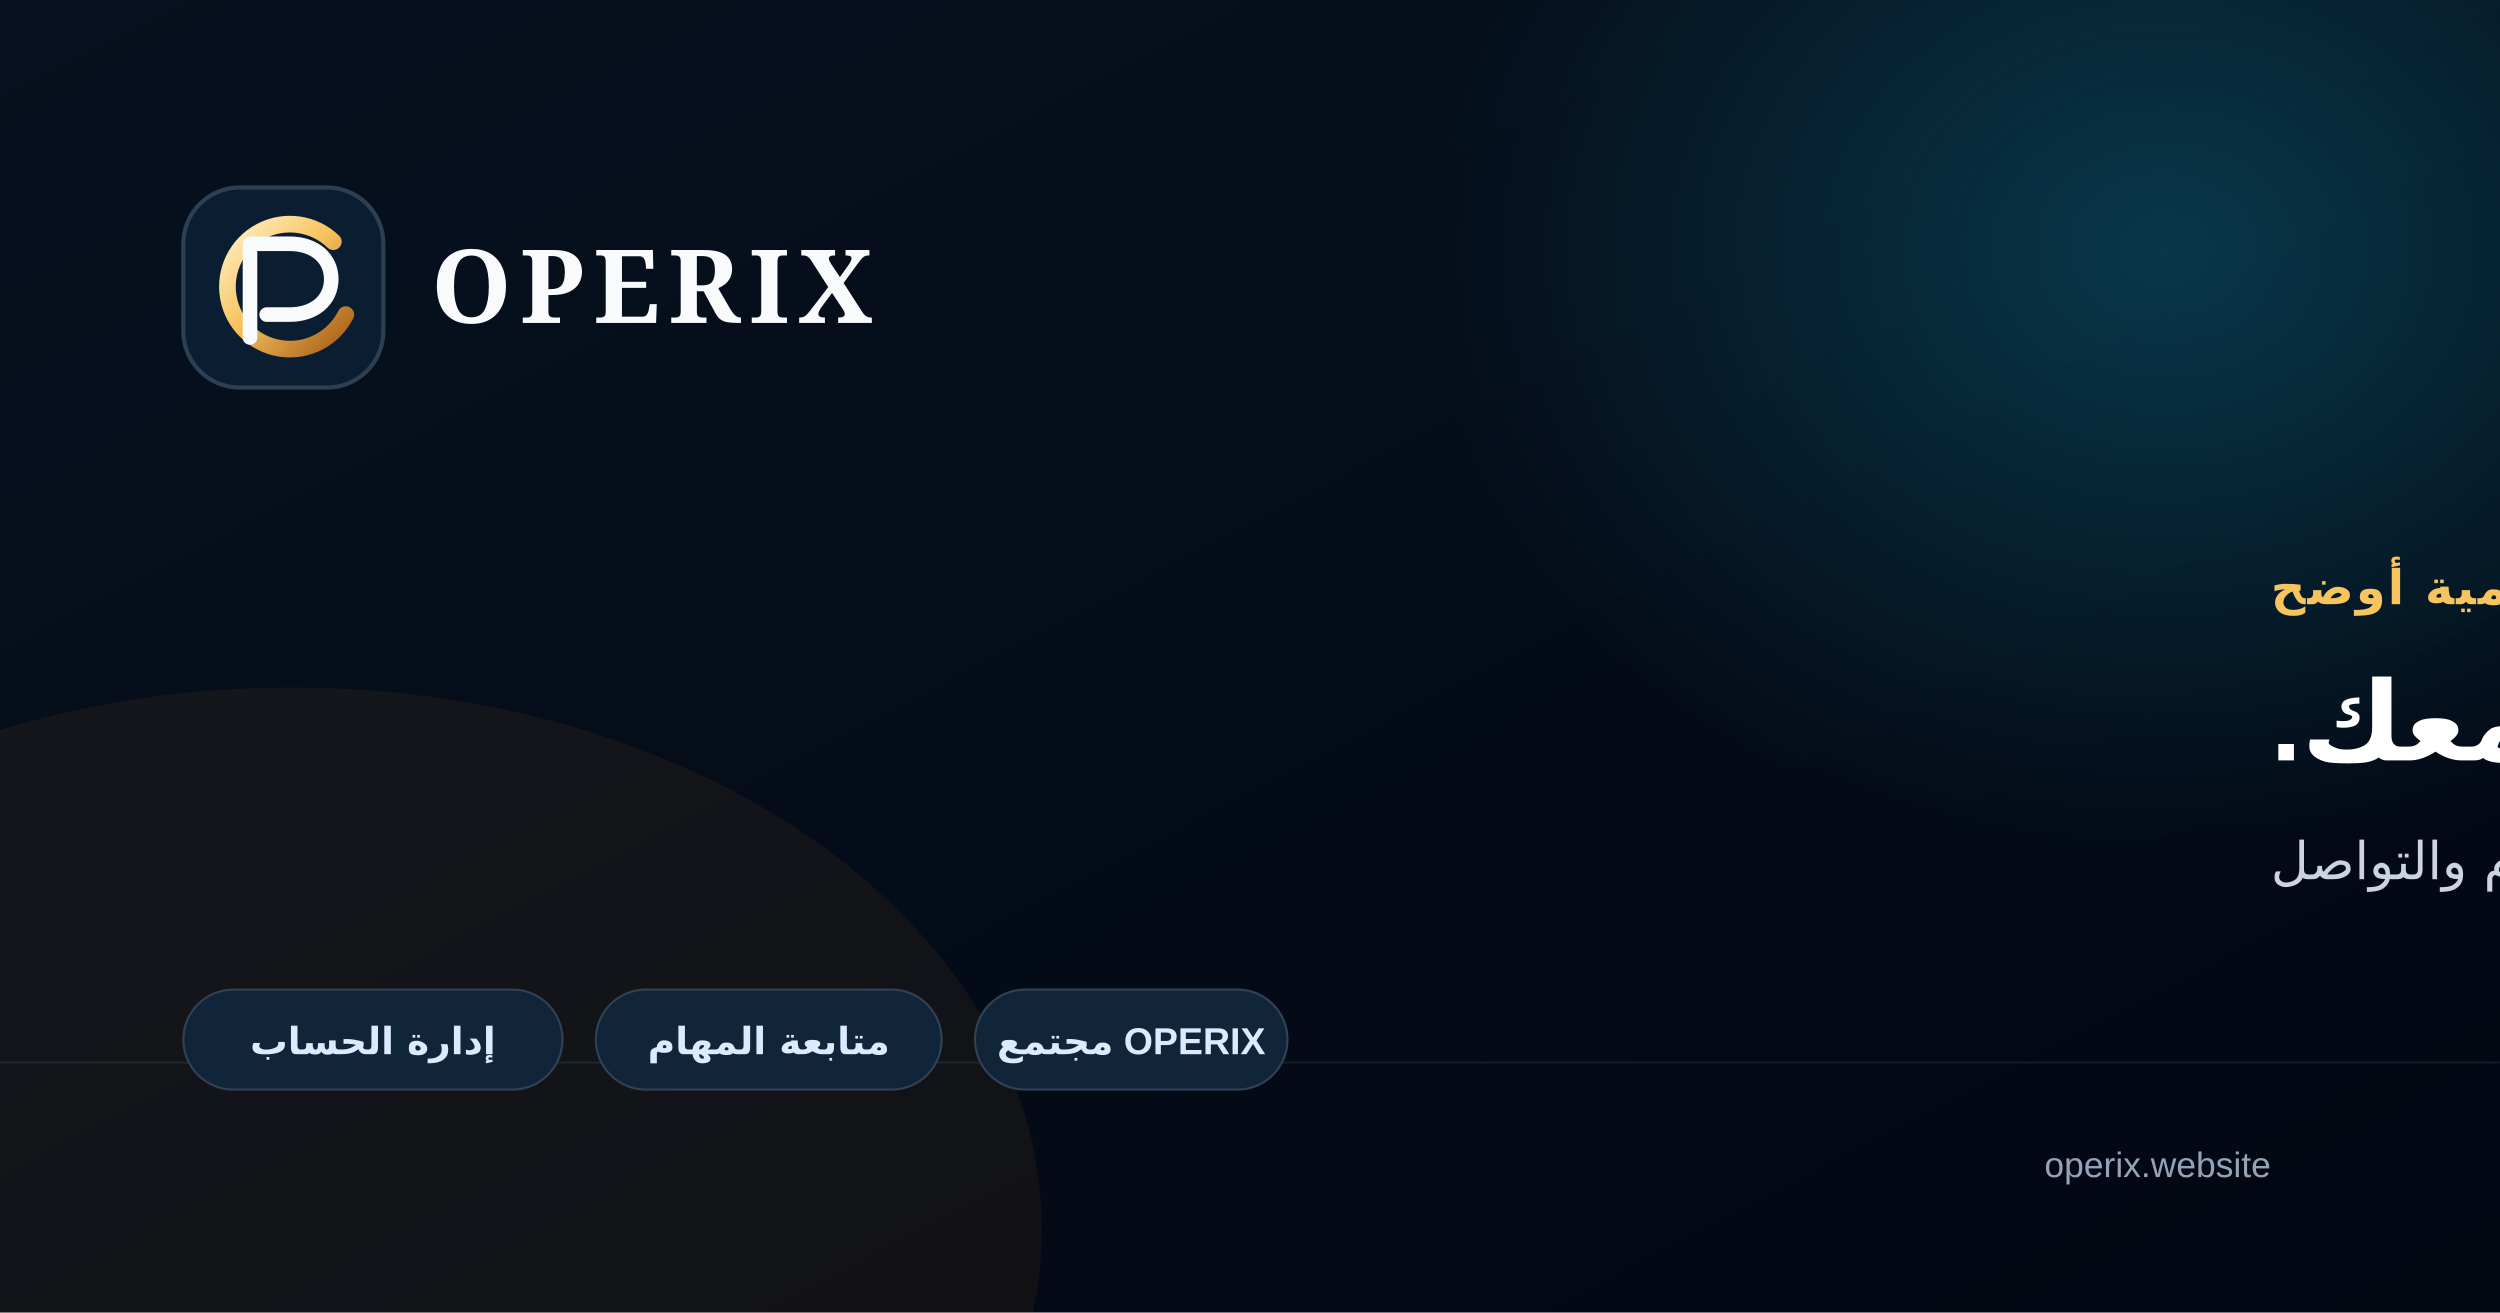
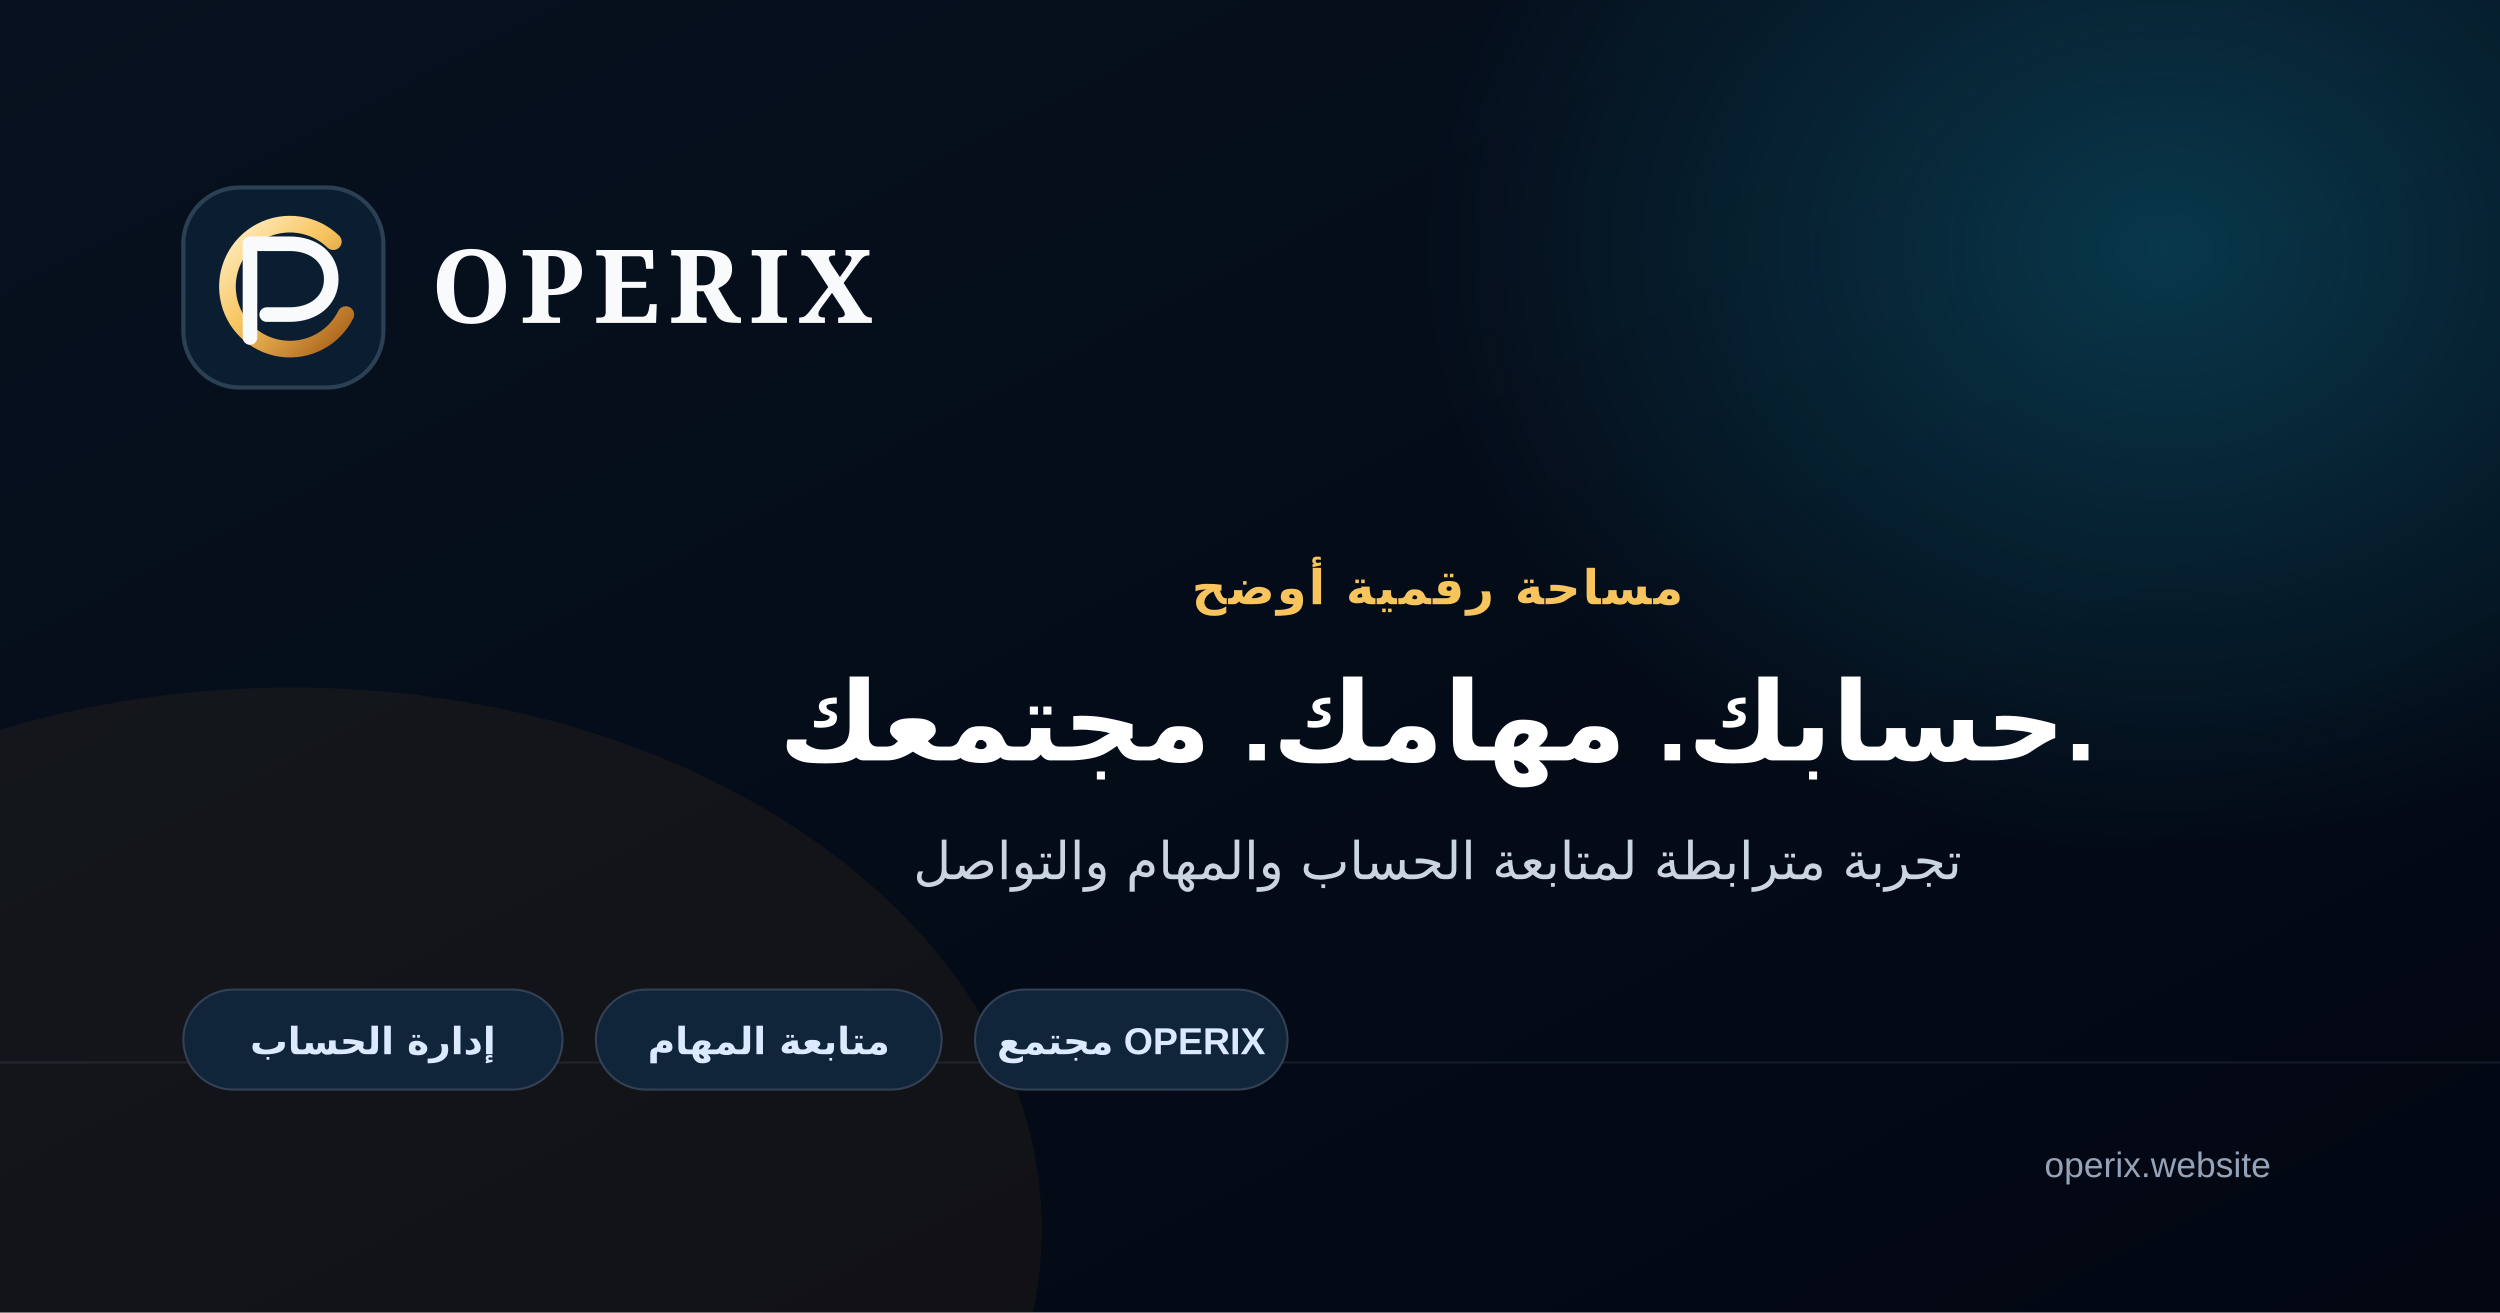
<svg xmlns="http://www.w3.org/2000/svg" width="1200" height="630" viewBox="0 0 1200 630" role="img" aria-labelledby="title desc">
  <defs>
    <linearGradient id="background" x1="0" y1="0" x2="1" y2="1">
      <stop stop-color="#07111f" />
      <stop offset="1" stop-color="#020712" />
    </linearGradient>
    <linearGradient id="gold" x1="0" y1="0" x2="1" y2="1">
      <stop stop-color="#fff0c8" />
      <stop offset=".45" stop-color="#f7c45e" />
      <stop offset="1" stop-color="#a65d17" />
    </linearGradient>
    <linearGradient id="panel" x1="0" y1="0" x2="1" y2="1">
      <stop stop-color="#10243a" />
      <stop offset="1" stop-color="#091321" />
    </linearGradient>
    <radialGradient id="glow">
      <stop stop-color="#0e7490" stop-opacity=".42" />
      <stop offset="1" stop-color="#0e7490" stop-opacity="0" />
    </radialGradient>
  </defs>
  <rect width="1200" height="630" fill="url(#background)" />
  <ellipse cx="1040" cy="120" rx="360" ry="290" fill="url(#glow)" />
  <ellipse cx="140" cy="590" rx="360" ry="260" fill="#b7791f" opacity=".08" />
  <path d="M0 510h1200" stroke="#94a3b8" stroke-opacity=".12" />
  <g transform="translate(88 90)">
    <rect width="96" height="96" rx="27" fill="#0b1d30" stroke="#2c4054" stroke-width="2" />
    <path d="M72 26a30 30 0 1 0 6 35" fill="none" stroke="url(#gold)" stroke-width="8" stroke-linecap="round" />
    <path d="M32 72V27h19c12 0 20 7 20 17 0 10-8 17-20 17H40" fill="none" stroke="#f8fafc" stroke-width="7" stroke-linecap="round" stroke-linejoin="round" />
    <text x="119" y="65" fill="#f8fafc" font-family="Georgia,serif" font-size="49" font-weight="700" letter-spacing="4">OPERIX</text>
    <path d="M122 81h138" stroke="url(#gold)" stroke-width="2" stroke-linecap="round" />
  </g>
-   <g font-family="Arial, Tahoma, sans-serif" text-anchor="end" direction="rtl">
-     <text x="1090" y="290" fill="#f7c45e" font-size="23" font-weight="700" letter-spacing="1">مساحة رقمية أوضح</text>
-     <text x="1090" y="365" fill="#ffffff" font-size="53" font-weight="700">حسابك. مهامك. مجتمعك.</text>
-     <text x="1090" y="422" fill="#cbd5e1" font-size="25">تجربة مترابطة لمتابعة الحساب والمهام والتواصل</text>
+   <g font-family="Arial, Tahoma, sans-serif" text-anchor="middle">
+     <text x="690" y="290" fill="#f7c45e" font-size="23" font-weight="700" letter-spacing="1">مساحة رقمية أوضح</text>
+     <text x="690" y="365" fill="#ffffff" font-size="53" font-weight="700">حسابك. مهامك. مجتمعك.</text>
+     <text x="690" y="422" fill="#cbd5e1" font-size="25">تجربة مترابطة لمتابعة الحساب والمهام والتواصل</text>
  </g>
  <g transform="translate(88 475)" font-family="Arial, Tahoma, sans-serif" font-size="18" font-weight="700">
    <rect width="182" height="48" rx="24" fill="#10243a" stroke="#334155" />
    <text x="91" y="31" fill="#dbeafe" text-anchor="middle">إدارة الحساب</text>
    <rect x="198" width="166" height="48" rx="24" fill="#10243a" stroke="#334155" />
    <text x="281" y="31" fill="#dbeafe" text-anchor="middle">متابعة المهام</text>
    <rect x="380" width="150" height="48" rx="24" fill="#10243a" stroke="#334155" />
    <text x="455" y="31" fill="#dbeafe" text-anchor="middle">مجتمع OPERIX</text>
  </g>
  <text x="1090" y="565" fill="#94a3b8" font-family="Arial, Tahoma, sans-serif" font-size="17" text-anchor="end">operix.website</text>
</svg>
